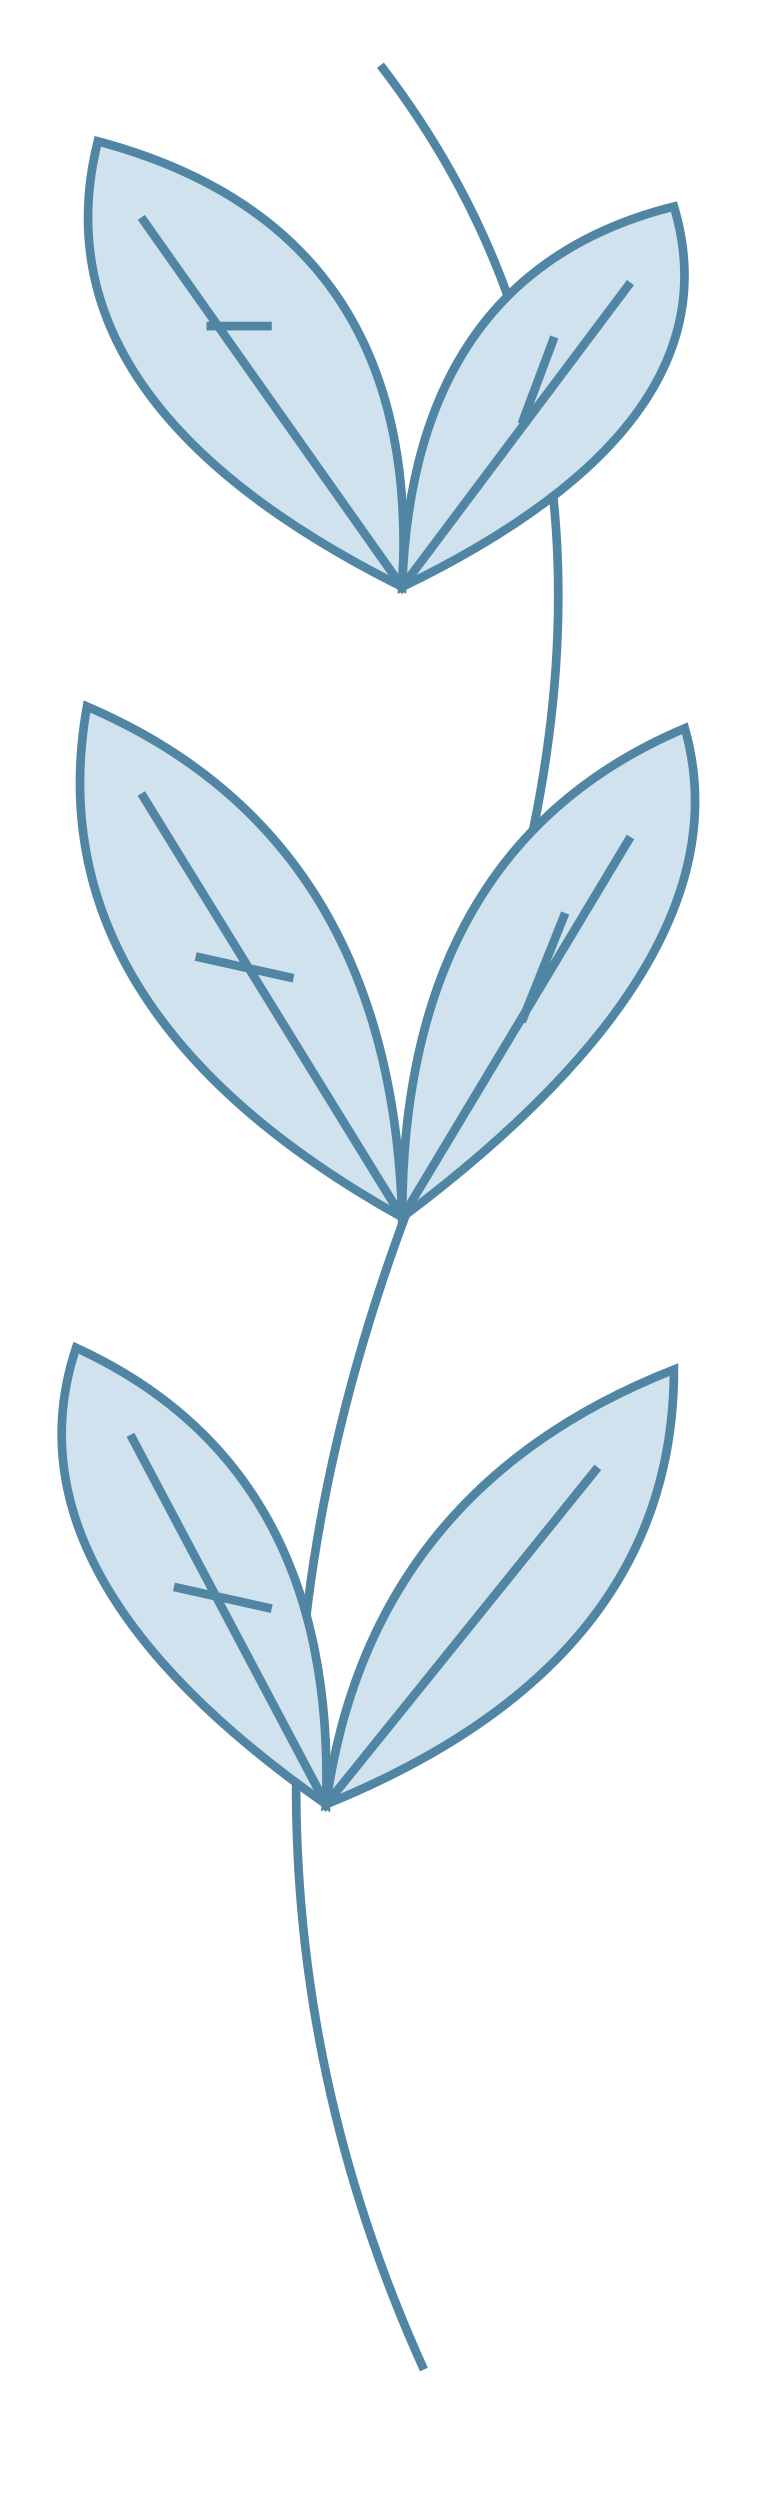
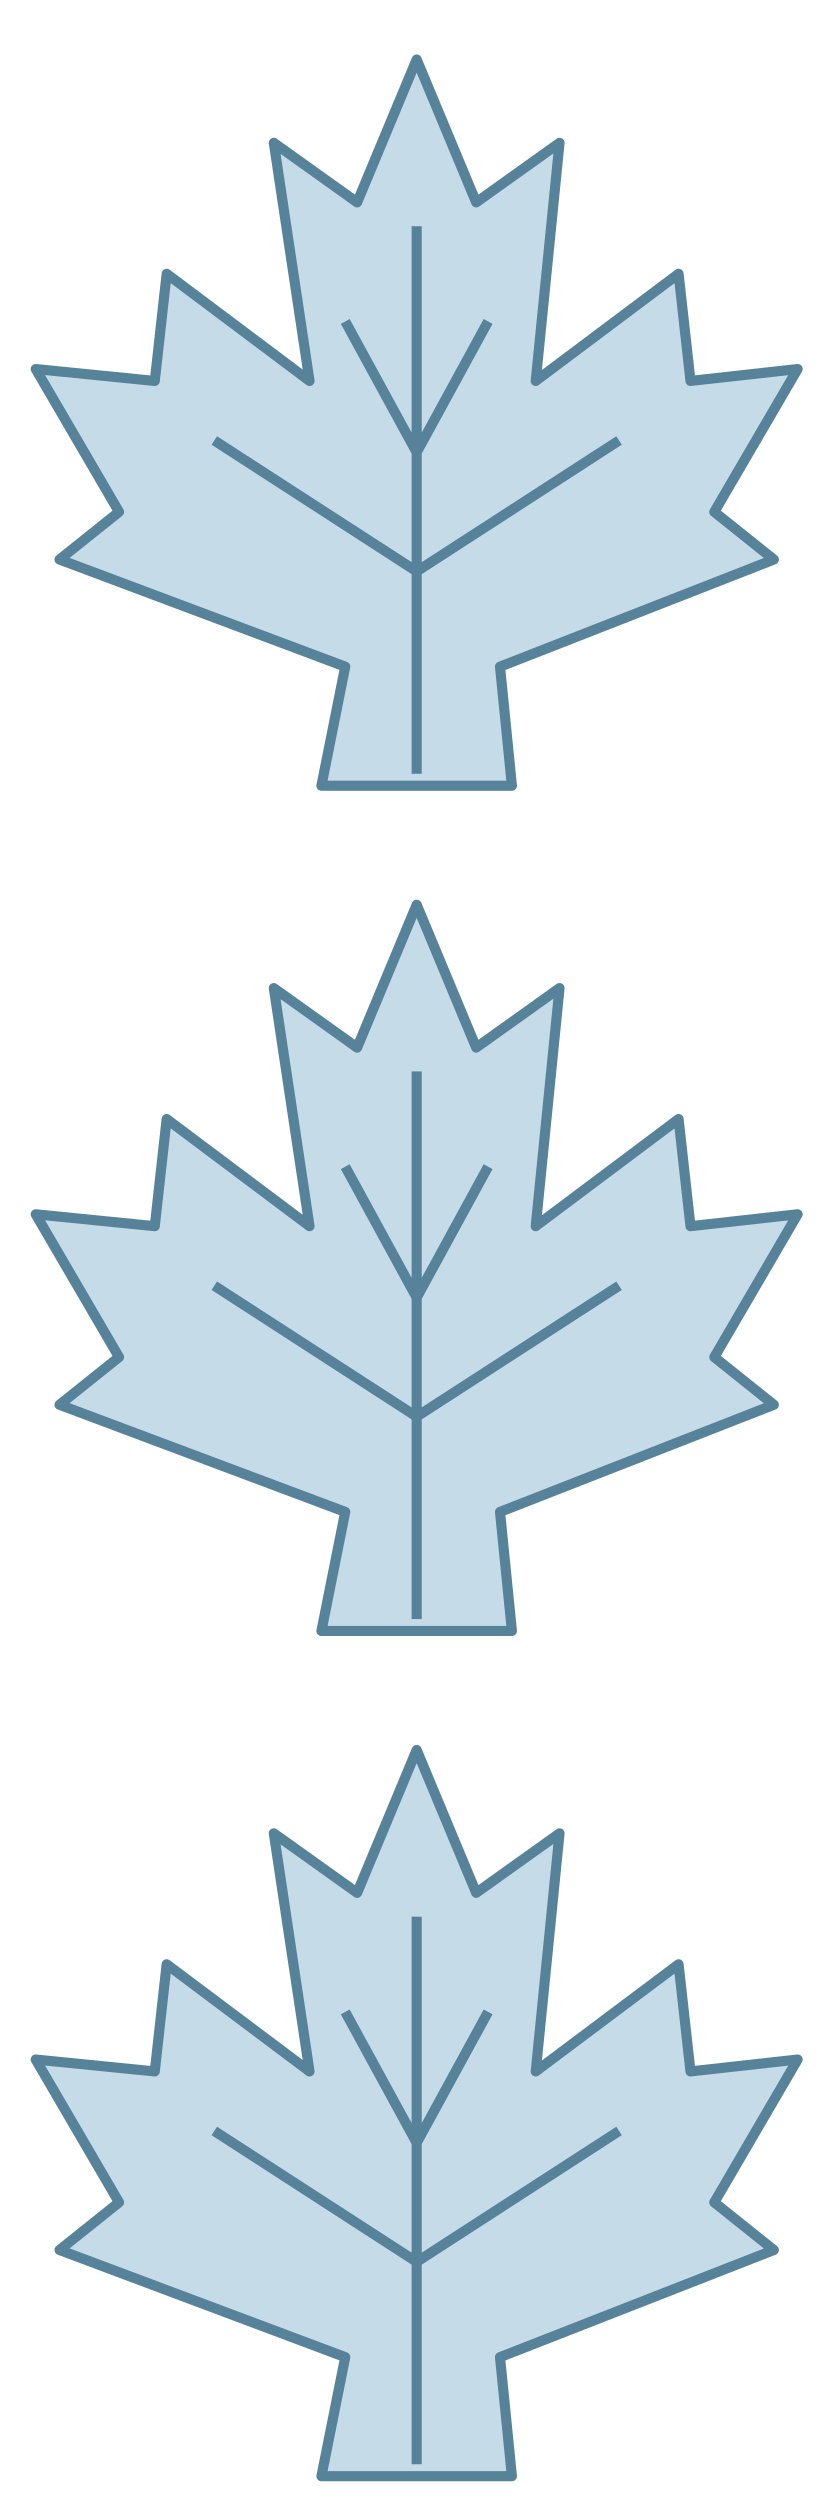
- <svg xmlns="http://www.w3.org/2000/svg" viewBox="0 0 70 230" fill="none">
-   <g stroke="#5185a4" stroke-width=".8">
-     <path d="M39 218Q15 165 40 105T35 6" />
-     <g fill="#d0e2ed">
-       <path d="M37 54Q3 37 9 13Q39 21 37 54Z" />
-       <path d="M37 54Q68 39 62 19Q38 25 37 54Z" />
-       <path d="M37 112Q3 93 8 65Q36 77 37 112Z" />
-       <path d="M37 112Q69 88 63 67Q37 78 37 112Z" />
-       <path d="M30 166Q0 145 7 124Q31 135 30 166Z" />
-       <path d="M30 166Q62 153 62 126Q34 137 30 166Z" />
+ <svg xmlns="http://www.w3.org/2000/svg" viewBox="0 0 70 210">
+   <defs>
+     <g id="leaf" stroke="#56829a" stroke-width=".85" stroke-linejoin="round">
+       <path d="M35 5l5 12 7-5-2 20 12-9 1 9 9-1-7 12 5 4-23 9 1 10H27l2-10-24-9 5-4-7-12 10 1 1-9 12 9-3-20 7 5z" fill="#c5dce8" />
+       <path d="M35 19v46M35 48L18 37m17 11 17-11M35 38l-6-11m6 11 6-11" fill="none" />
    </g>
-     <path d="M13 20L37 54L58 26M13 73L37 112L58 77M12 132L30 166L55 135M19 30L25 30M48 39L51 31M18 88L27 90M48 94L52 84M16 146L25 148" />
-   </g>
+   </defs>
+   <use href="#leaf" />
+   <use href="#leaf" transform="translate(0 71)" />
+   <use href="#leaf" transform="translate(0 142)" />
</svg>
